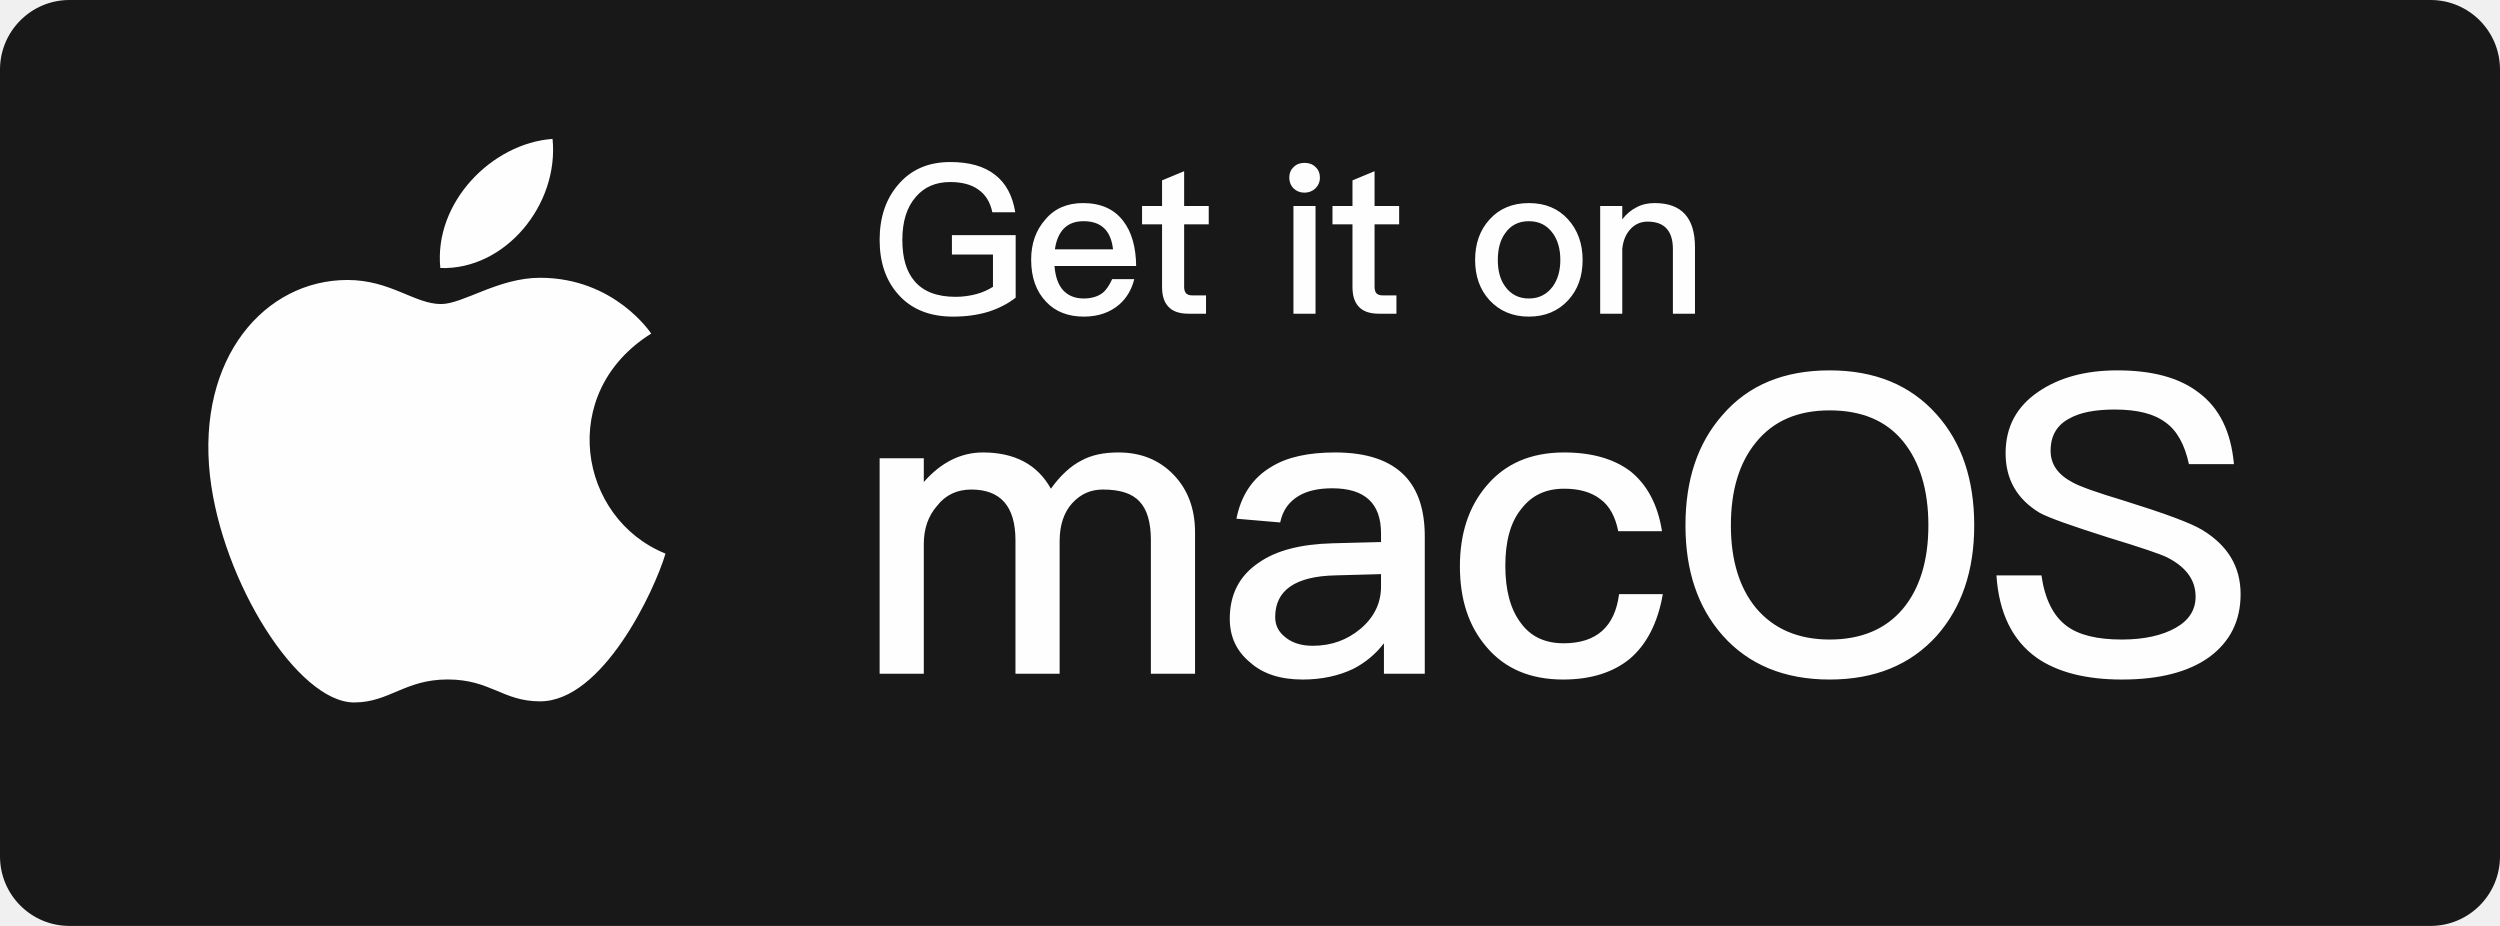
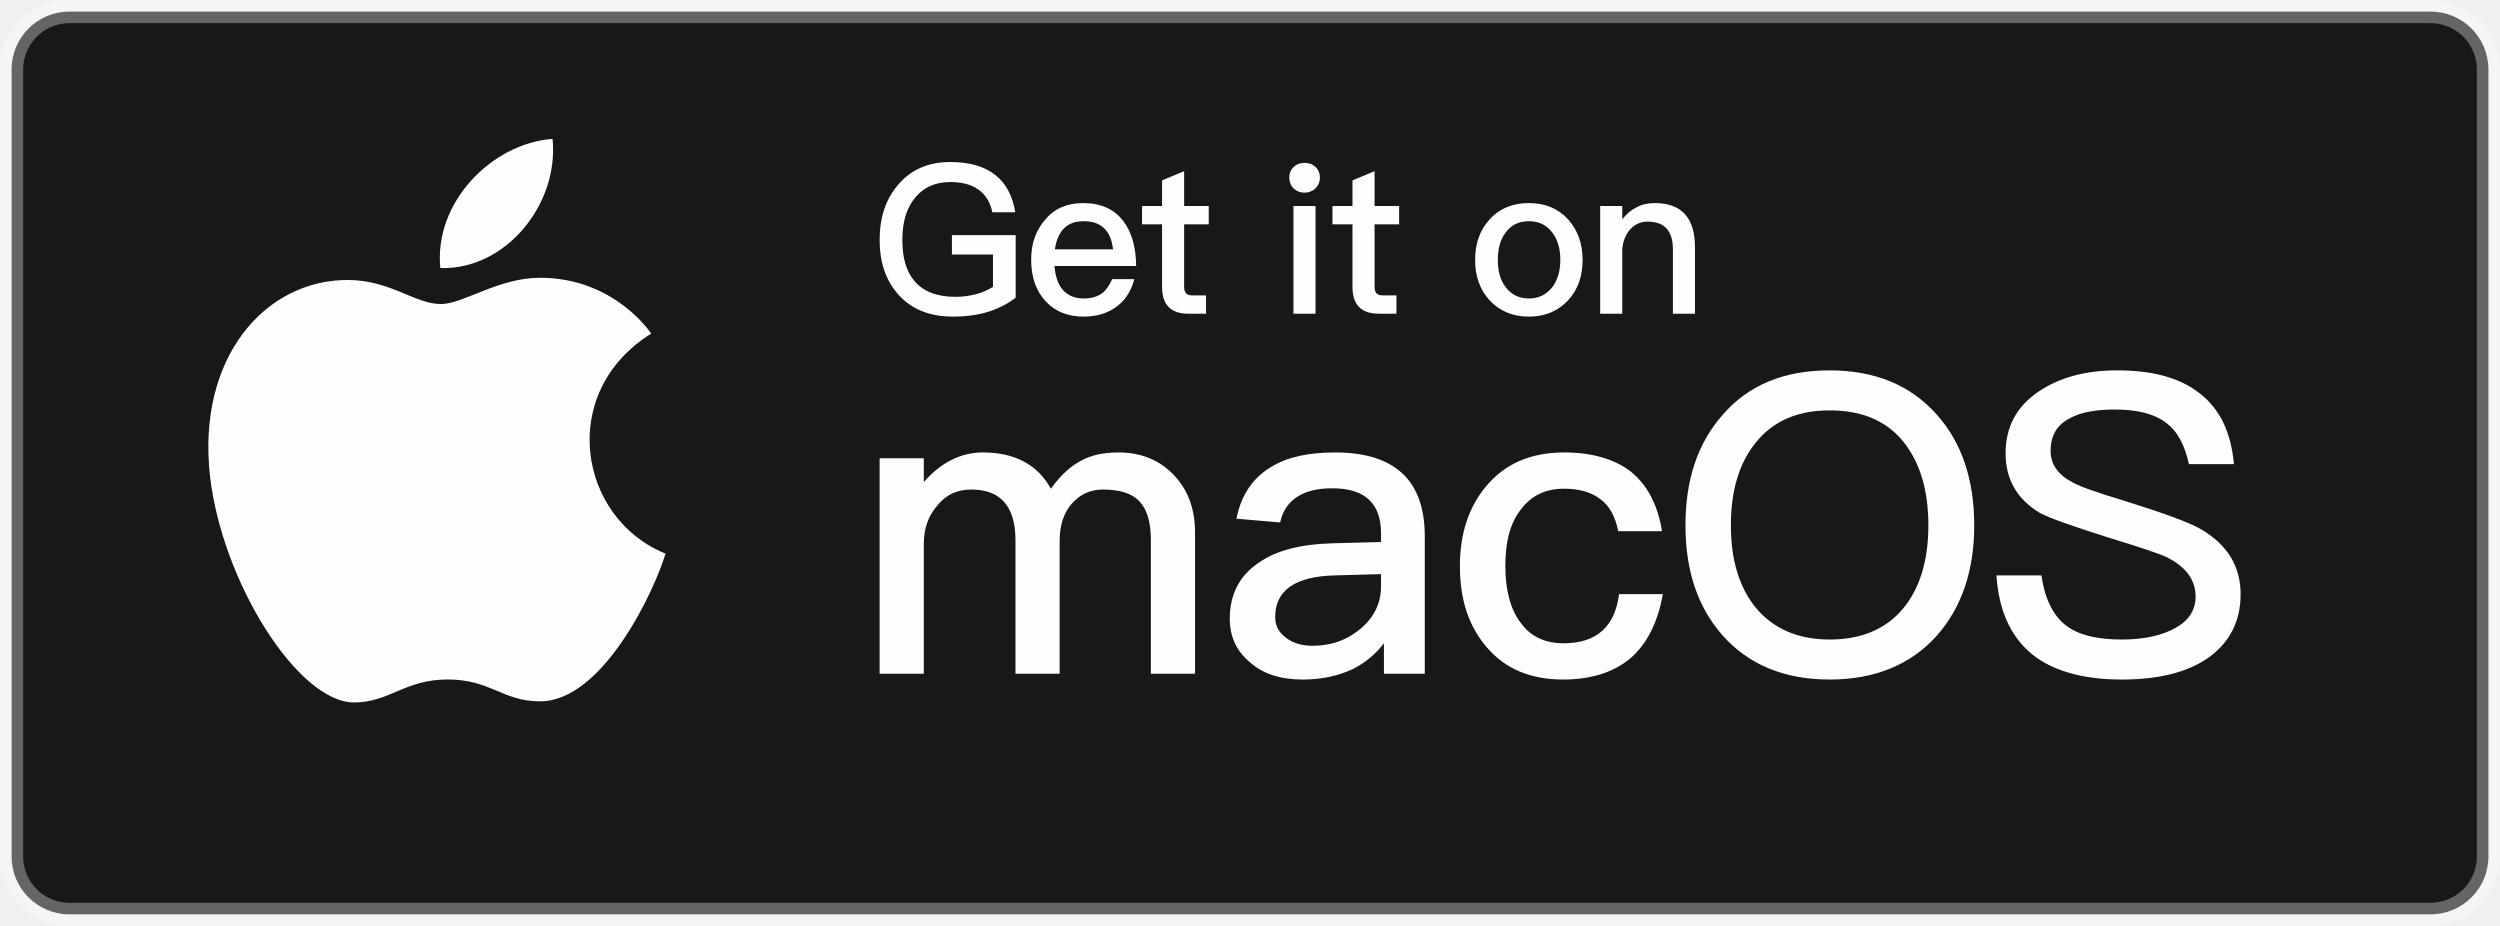
<svg xmlns="http://www.w3.org/2000/svg" width="108" height="40" viewBox="0 0 108 40">
  <g fill="none" fill-rule="evenodd" opacity=".9">
-     <path fill="#000" d="M0,3.007 C0,1.346 1.346,0 3.001,0 L104.999,0 C106.656,0 108,1.342 108,3.007 L108,36.993 C108,38.654 106.654,40 104.999,40 L3.001,40 C1.344,40 0,38.658 0,36.993 L0,3.007 Z" />
+     <path fill="#000" stroke="#FFF" stroke-opacity=".334" d="M105,0.5 C105.69,0.5 106.315,0.78 106.768,1.232 C107.22,1.685 107.5,2.31 107.5,3 L107.5,37 C107.5,37.69 107.22,38.315 106.768,38.768 C106.315,39.22 105.69,39.5 105,39.5 L3,39.5 C2.31,39.5 1.685,39.22 1.232,38.768 C0.78,38.315 0.5,37.69 0.5,37 L0.5,3 C0.5,2.31 0.78,1.685 1.232,1.232 C1.685,0.78 2.31,0.5 3,0.5 Z" />
    <path fill="#FFF" d="M23.331,12 C21.525,12 20.004,13.135 19.053,13.135 C17.912,13.135 16.866,12.095 15.013,12.095 C11.448,12.095 8.501,15.452 9.071,20.558 C9.594,25.145 12.874,30.346 15.298,30.346 C16.819,30.346 17.484,29.353 19.338,29.353 C21.192,29.353 21.715,30.298 23.331,30.298 C26.04,30.298 28.274,25.523 28.75,23.915 C24.994,22.402 24.044,16.965 28.132,14.411 C28.132,14.411 26.563,12 23.331,12 Z M23.87,6 C21.256,6.189 18.737,8.742 19.022,11.579 C21.827,11.674 24.156,8.837 23.87,6 L23.87,6 Z M41.051,7 C41.87,7 42.518,7.18 42.995,7.558 C43.454,7.918 43.742,8.449 43.859,9.169 L42.869,9.169 C42.779,8.737 42.581,8.413 42.275,8.197 C41.969,7.972 41.555,7.864 41.051,7.864 C40.43,7.864 39.935,8.071 39.566,8.503 C39.17,8.953 38.981,9.574 38.981,10.366 C38.981,11.14 39.152,11.734 39.512,12.148 C39.89,12.598 40.484,12.823 41.285,12.823 C41.6,12.823 41.897,12.778 42.176,12.706 C42.446,12.634 42.68,12.526 42.896,12.391 L42.896,10.996 L41.123,10.996 L41.123,10.159 L43.877,10.159 L43.877,12.859 C43.544,13.12 43.157,13.318 42.716,13.462 C42.248,13.606 41.735,13.678 41.177,13.678 C40.151,13.678 39.359,13.354 38.792,12.706 C38.261,12.103 38,11.32 38,10.366 C38,9.403 38.261,8.611 38.792,7.99 C39.35,7.324 40.106,7 41.051,7 Z M46.787,8.773 C47.543,8.773 48.128,9.025 48.524,9.547 C48.884,10.015 49.073,10.663 49.082,11.491 L45.554,11.491 C45.59,11.941 45.707,12.292 45.923,12.535 C46.139,12.769 46.436,12.895 46.814,12.895 C47.147,12.895 47.417,12.814 47.624,12.661 C47.786,12.535 47.921,12.328 48.047,12.058 L49.001,12.058 C48.893,12.49 48.686,12.859 48.362,13.147 C47.957,13.498 47.444,13.678 46.823,13.678 C46.139,13.678 45.59,13.462 45.194,13.039 C44.762,12.589 44.546,11.986 44.546,11.221 C44.546,10.528 44.744,9.952 45.158,9.484 C45.554,9.007 46.103,8.773 46.787,8.773 Z M46.814,9.556 C46.454,9.556 46.175,9.655 45.959,9.871 C45.761,10.078 45.626,10.375 45.572,10.771 L48.083,10.771 C47.993,9.961 47.57,9.556 46.814,9.556 Z M51.155,7.396 L51.155,8.899 L52.217,8.899 L52.217,9.691 L51.155,9.691 L51.155,12.391 C51.155,12.517 51.182,12.607 51.236,12.67 C51.29,12.724 51.371,12.76 51.488,12.76 L52.1,12.76 L52.1,13.552 L51.335,13.552 C50.939,13.552 50.642,13.444 50.462,13.237 C50.282,13.039 50.201,12.76 50.201,12.391 L50.201,9.691 L49.337,9.691 L49.337,8.899 L50.201,8.899 L50.201,7.792 L51.155,7.396 Z M56.354,7.036 C56.543,7.036 56.705,7.09 56.831,7.216 C56.957,7.333 57.02,7.486 57.02,7.675 C57.02,7.864 56.948,8.017 56.822,8.143 C56.696,8.26 56.534,8.323 56.354,8.323 C56.165,8.323 56.012,8.26 55.886,8.143 C55.76,8.017 55.697,7.855 55.697,7.675 C55.697,7.486 55.76,7.333 55.886,7.216 C56.012,7.09 56.165,7.036 56.354,7.036 Z M55.877,8.899 L56.831,8.899 L56.831,13.552 L55.877,13.552 L55.877,8.899 Z M59.381,7.396 L59.381,8.899 L60.443,8.899 L60.443,9.691 L59.381,9.691 L59.381,12.391 C59.381,12.517 59.408,12.607 59.462,12.67 C59.516,12.724 59.597,12.76 59.714,12.76 L60.326,12.76 L60.326,13.552 L59.561,13.552 C59.165,13.552 58.868,13.444 58.688,13.237 C58.508,13.039 58.427,12.76 58.427,12.391 L58.427,9.691 L57.563,9.691 L57.563,8.899 L58.427,8.899 L58.427,7.792 L59.381,7.396 Z M66.047,8.773 C66.749,8.773 67.316,9.007 67.739,9.475 C68.153,9.934 68.369,10.519 68.369,11.23 C68.369,11.932 68.162,12.517 67.748,12.967 C67.316,13.435 66.749,13.678 66.047,13.678 C65.345,13.678 64.778,13.435 64.346,12.967 C63.932,12.517 63.725,11.932 63.725,11.23 C63.725,10.519 63.932,9.934 64.355,9.475 C64.778,9.007 65.345,8.773 66.047,8.773 Z M66.047,9.556 C65.606,9.556 65.264,9.727 65.021,10.078 C64.805,10.375 64.706,10.762 64.706,11.23 C64.706,11.698 64.805,12.076 65.021,12.373 C65.264,12.715 65.606,12.895 66.047,12.895 C66.488,12.895 66.83,12.715 67.082,12.373 C67.298,12.067 67.406,11.689 67.406,11.23 C67.406,10.762 67.298,10.375 67.082,10.078 C66.83,9.727 66.488,9.556 66.047,9.556 Z M71.486,8.773 C72.638,8.773 73.223,9.403 73.223,10.681 L73.223,13.552 L72.269,13.552 L72.269,10.762 C72.269,9.97 71.9,9.574 71.18,9.574 C70.91,9.574 70.667,9.664 70.469,9.862 C70.253,10.078 70.118,10.375 70.082,10.753 L70.082,13.552 L69.128,13.552 L69.128,8.899 L70.082,8.899 L70.082,9.475 C70.262,9.241 70.469,9.07 70.703,8.953 C70.937,8.827 71.198,8.773 71.486,8.773 Z M42.464,19.546 C43.832,19.546 44.822,20.068 45.398,21.112 C45.812,20.536 46.262,20.122 46.73,19.888 C47.162,19.654 47.684,19.546 48.314,19.546 C49.268,19.546 50.06,19.852 50.69,20.5 C51.302,21.13 51.626,21.958 51.626,23.002 L51.626,29.104 L49.718,29.104 L49.718,23.326 C49.718,22.57 49.556,22.012 49.232,21.67 C48.908,21.31 48.368,21.148 47.648,21.148 C47.108,21.148 46.676,21.346 46.316,21.742 C45.956,22.138 45.776,22.696 45.776,23.38 L45.776,29.104 L43.868,29.104 L43.868,23.344 C43.868,21.868 43.22,21.148 41.96,21.148 C41.348,21.148 40.844,21.382 40.484,21.85 C40.088,22.3 39.908,22.858 39.908,23.506 L39.908,29.104 L38,29.104 L38,19.798 L39.908,19.798 L39.908,20.824 C40.664,19.96 41.528,19.546 42.464,19.546 Z M57.68,19.546 C59.048,19.546 60.056,19.888 60.704,20.572 C61.262,21.166 61.55,22.03 61.55,23.164 L61.55,29.104 L59.786,29.104 L59.786,27.79 C59.426,28.258 58.976,28.636 58.436,28.906 C57.824,29.194 57.104,29.356 56.276,29.356 C55.304,29.356 54.548,29.104 54.008,28.618 C53.414,28.132 53.126,27.502 53.126,26.728 C53.126,25.684 53.54,24.874 54.368,24.316 C55.124,23.776 56.204,23.506 57.572,23.47 L59.66,23.416 L59.66,23.038 C59.66,21.742 58.958,21.094 57.554,21.094 C56.96,21.094 56.474,21.202 56.114,21.418 C55.682,21.67 55.412,22.048 55.304,22.57 L53.414,22.408 C53.612,21.4 54.116,20.644 54.908,20.176 C55.592,19.744 56.528,19.546 57.68,19.546 Z M59.66,24.802 L57.698,24.856 C55.952,24.892 55.088,25.504 55.088,26.656 C55.088,27.016 55.232,27.304 55.538,27.538 C55.826,27.772 56.222,27.898 56.708,27.898 C57.518,27.898 58.202,27.646 58.778,27.16 C59.354,26.674 59.66,26.062 59.66,25.342 L59.66,24.802 Z M67.568,19.546 C68.756,19.546 69.71,19.816 70.43,20.356 C71.15,20.932 71.618,21.796 71.798,22.948 L69.908,22.948 C69.782,22.318 69.53,21.85 69.134,21.562 C68.738,21.256 68.216,21.112 67.568,21.112 C66.776,21.112 66.164,21.4 65.714,21.994 C65.246,22.57 65.03,23.398 65.03,24.442 C65.03,25.486 65.246,26.314 65.696,26.908 C66.11,27.484 66.722,27.79 67.55,27.79 C68.972,27.79 69.764,27.07 69.944,25.666 L71.834,25.666 C71.618,26.908 71.132,27.844 70.412,28.456 C69.692,29.05 68.72,29.356 67.532,29.356 C66.11,29.356 65.012,28.888 64.22,27.952 C63.446,27.052 63.068,25.9 63.068,24.46 C63.068,23.056 63.446,21.904 64.202,21.004 C65.012,20.032 66.128,19.546 67.568,19.546 Z M79.04,16 C80.984,16 82.532,16.63 83.666,17.908 C84.746,19.114 85.286,20.716 85.286,22.696 C85.286,24.658 84.746,26.242 83.666,27.466 C82.532,28.726 80.984,29.356 79.04,29.356 C77.078,29.356 75.53,28.708 74.414,27.448 C73.334,26.224 72.812,24.64 72.812,22.696 C72.812,20.734 73.334,19.15 74.414,17.926 C75.53,16.63 77.078,16 79.04,16 Z M79.04,17.728 C77.672,17.728 76.61,18.178 75.854,19.114 C75.134,19.996 74.774,21.184 74.774,22.696 C74.774,24.19 75.134,25.378 75.854,26.26 C76.61,27.16 77.672,27.628 79.04,27.628 C80.408,27.628 81.47,27.178 82.208,26.296 C82.928,25.432 83.306,24.226 83.306,22.696 C83.306,21.148 82.928,19.942 82.208,19.06 C81.47,18.16 80.408,17.728 79.04,17.728 Z M91.466,16 C92.96,16 94.13,16.306 94.976,16.954 C95.876,17.62 96.38,18.646 96.506,20.05 L94.562,20.05 C94.382,19.222 94.058,18.61 93.554,18.25 C93.05,17.872 92.33,17.692 91.358,17.692 C90.512,17.692 89.864,17.818 89.414,18.07 C88.856,18.358 88.586,18.826 88.586,19.474 C88.586,20.05 88.892,20.5 89.54,20.842 C89.828,21.004 90.566,21.274 91.772,21.634 C93.5,22.174 94.634,22.588 95.138,22.894 C96.236,23.56 96.794,24.478 96.794,25.666 C96.794,26.818 96.344,27.718 95.444,28.384 C94.544,29.032 93.284,29.356 91.664,29.356 C90.098,29.356 88.874,29.032 87.992,28.42 C86.93,27.664 86.354,26.476 86.246,24.856 L88.19,24.856 C88.334,25.864 88.694,26.602 89.27,27.034 C89.792,27.43 90.584,27.628 91.664,27.628 C92.636,27.628 93.41,27.448 93.986,27.124 C94.562,26.8 94.85,26.35 94.85,25.774 C94.85,25.054 94.436,24.496 93.626,24.082 C93.338,23.938 92.492,23.65 91.07,23.218 C89.486,22.714 88.514,22.372 88.118,22.156 C87.128,21.562 86.642,20.698 86.642,19.582 C86.642,18.448 87.11,17.566 88.064,16.918 C88.964,16.306 90.098,16 91.466,16 Z" />
  </g>
</svg>
